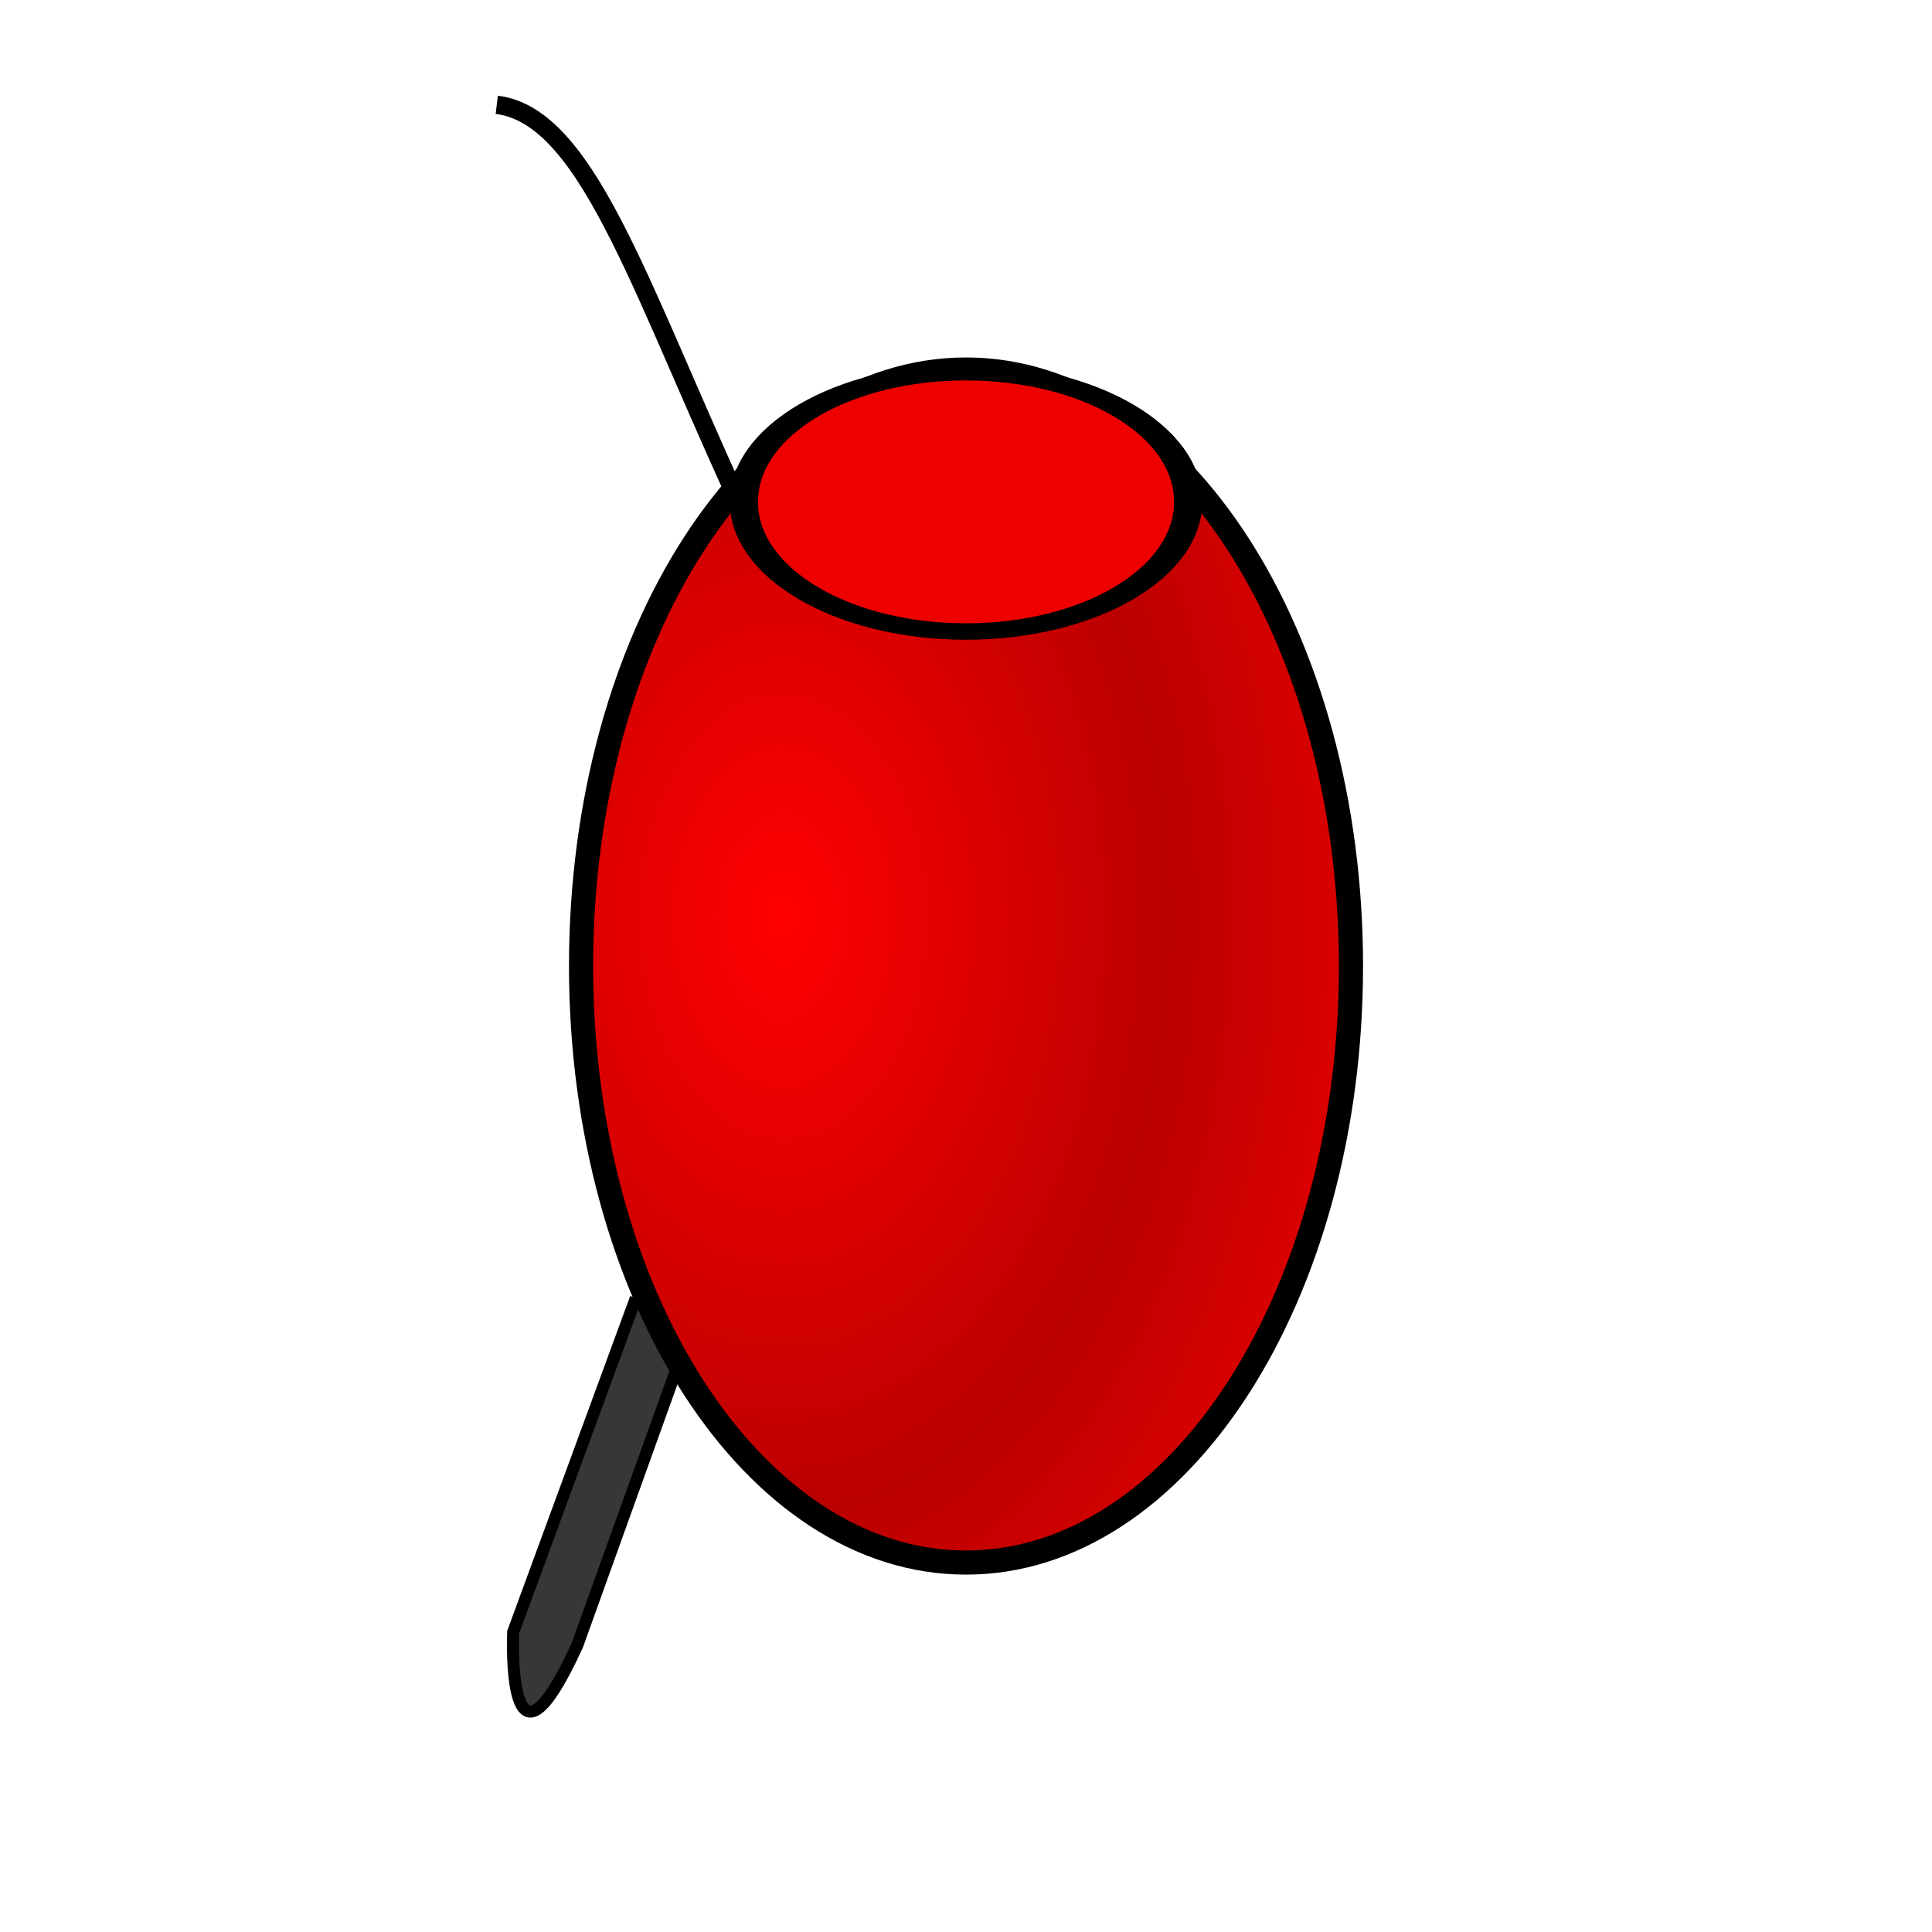
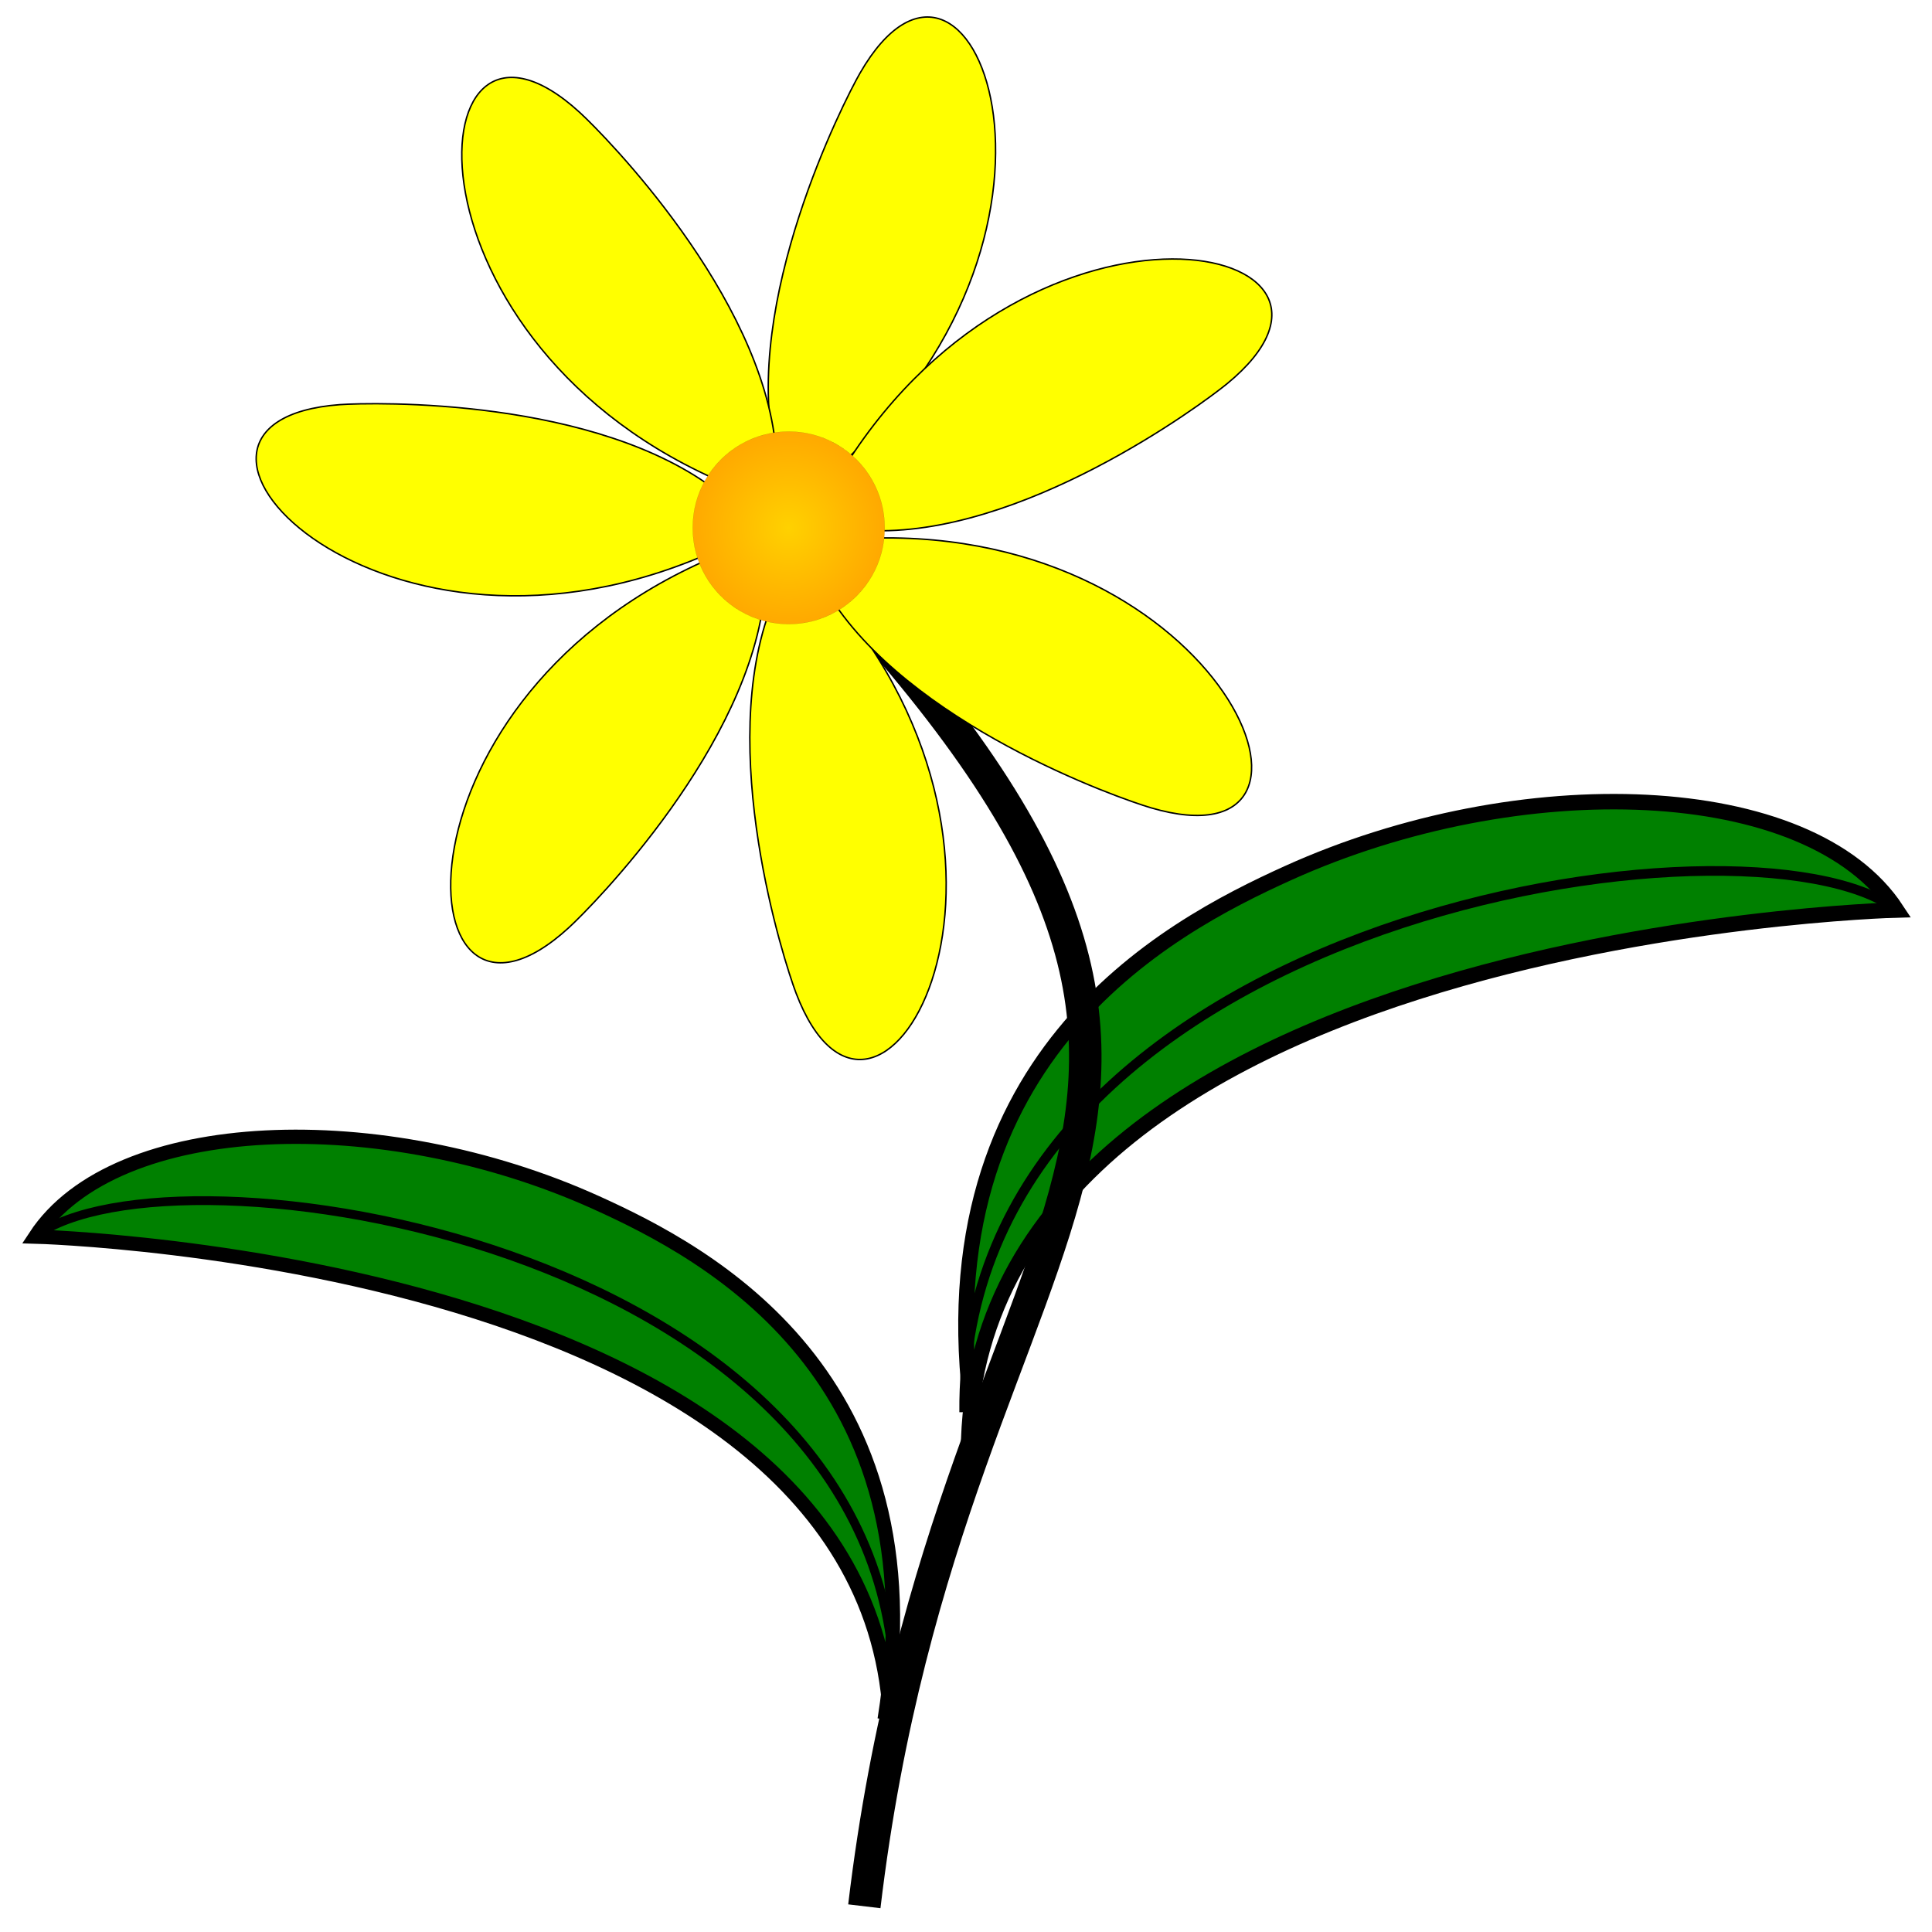
<svg xmlns="http://www.w3.org/2000/svg" xmlns:xlink="http://www.w3.org/1999/xlink" width="16" height="16" id="svg9679" version="1.0">
  <defs id="defs9681">
+     <linearGradient id="linearGradient4063">
+       <stop style="stop-color:#ffd100;stop-opacity:1;" offset="0" id="stop4065" />
+       <stop style="stop-color:#ffa900;stop-opacity:1;" offset="1" id="stop4067" />
+     </linearGradient>
+     <radialGradient xlink:href="#linearGradient4063" id="radialGradient4071" cx="318.571" cy="343.791" fx="318.571" fy="343.791" r="84.348" gradientUnits="userSpaceOnUse" />
    <linearGradient id="linearGradient10276">
      <stop id="stop10278" offset="0" style="stop-color:#ff0000;stop-opacity:1;" />
      <stop id="stop10280" offset="1" style="stop-color:#bb0000;stop-opacity:1;" />
    </linearGradient>
    <linearGradient id="linearGradient10202">
      <stop style="stop-color:#ff0000;stop-opacity:1;" offset="0" id="stop10204" />
      <stop style="stop-color:#bb0000;stop-opacity:1;" offset="1" id="stop10206" />
    </linearGradient>
-     <radialGradient xlink:href="#linearGradient10276" id="radialGradient10208" cx="6.156" cy="9.122" fx="6.156" fy="9.122" r="3.188" gradientTransform="matrix(1,0,0,1.549505,0,-5.158015)" gradientUnits="userSpaceOnUse" spreadMethod="reflect" />
+     <radialGradient xlink:href="#linearGradient4063" id="radialGradient4111" gradientUnits="userSpaceOnUse" cx="318.571" cy="343.791" fx="318.571" fy="343.791" r="84.348" />
+     <radialGradient xlink:href="#linearGradient4063" id="radialGradient4132" gradientUnits="userSpaceOnUse" cx="318.571" cy="343.791" fx="318.571" fy="343.791" r="84.348" />
+     <radialGradient xlink:href="#linearGradient4063" id="radialGradient4162" gradientUnits="userSpaceOnUse" cx="318.571" cy="343.791" fx="318.571" fy="343.791" r="84.348" />
  </defs>
  <g id="layer1">
-     <path style="fill:#000000;fill-opacity:0.785;fill-rule:evenodd;stroke:#000000;stroke-width:0.1;stroke-linecap:butt;stroke-linejoin:miter;stroke-miterlimit:4;stroke-dasharray:none;stroke-opacity:1" d="M 5.266,10.75 L 4.25,13.516 C 4.25,13.516 4.188,14.922 4.781,13.625 L 5.797,10.797" id="path10242" />
-     <path style="opacity:1;fill:url(#radialGradient10208);fill-opacity:1;fill-rule:evenodd;stroke:#000000;stroke-width:0.2;stroke-linecap:butt;stroke-linejoin:round;stroke-miterlimit:4;stroke-dasharray:none;stroke-dashoffset:0;stroke-opacity:1" id="path9691" d="M 10.859,9.387 A 3.188,4.94 0 1 1 4.483,9.387 A 3.188,4.94 0 1 1 10.859,9.387 z" transform="translate(0.329154,-1.386658)" />
-     <path style="opacity:1;fill:#ee0000;fill-opacity:1;fill-rule:evenodd;stroke:#000000;stroke-width:0.2;stroke-linecap:butt;stroke-linejoin:round;stroke-miterlimit:4;stroke-dasharray:none;stroke-dashoffset:0;stroke-opacity:1" id="path10238" d="M -4.062,5.297 A 1.578,1.578 0 1 1 -7.219,5.297 A 1.578,1.578 0 1 1 -4.062,5.297 z" transform="matrix(1.165365,0,0,0.6802163,14.57339,0.5532295)" />
-     <path style="fill:none;fill-rule:evenodd;stroke:#000000;stroke-width:0.152;stroke-linecap:butt;stroke-linejoin:miter;stroke-miterlimit:4;stroke-dasharray:none;stroke-opacity:1" d="M 6.249,4.439 C 5.337,2.523 4.902,0.965 4.114,0.868" id="path10244" />
+     <g id="g4147" transform="translate(-0.1520202,-1.4057646e-7)">
+       <path id="path2390" d="M 8.184,12.339 C 7.826,7.745 15.859,7.536 15.859,7.536 C 15.138,6.436 12.735,6.364 10.82,7.23 C 9.814,7.685 7.73,8.785 8.227,11.874" style="fill:#008000;fill-rule:evenodd;stroke:#000000;stroke-width:0.128;stroke-linecap:butt;stroke-linejoin:miter;stroke-miterlimit:4;stroke-dasharray:none;stroke-opacity:1" />
+       <path id="path3162" d="M 7.31,15.787 C 8.038,9.669 11.446,9.287 6.539,4.306" style="fill:none;fill-rule:evenodd;stroke:#000000;stroke-width:0.269;stroke-linecap:butt;stroke-linejoin:miter;stroke-miterlimit:4;stroke-dasharray:none;stroke-opacity:1" />
+       <path id="path3164" d="M 8.137,11.695 C 8.1,7.663 14.41,6.642 15.791,7.488" style="fill:none;fill-rule:evenodd;stroke:#000000;stroke-width:0.08;stroke-linecap:butt;stroke-linejoin:miter;stroke-miterlimit:4;stroke-dasharray:none;stroke-opacity:1" />
+       <path id="path3536" d="M 5.972,4.653 C 3.289,5.861 3.508,8.924 4.862,7.683 C 5.061,7.501 6.369,6.176 6.485,4.901" style="fill:#ffff00;fill-rule:evenodd;stroke:#000000;stroke-width:0.012px;stroke-linecap:butt;stroke-linejoin:miter;stroke-opacity:1" />
+       <path id="path3542" d="M 7.133,3.83 C 9.325,1.866 8.19,-0.987 7.274,0.606 C 7.14,0.839 6.294,2.498 6.569,3.748" style="fill:#ffff00;fill-rule:evenodd;stroke:#000000;stroke-width:0.012px;stroke-linecap:butt;stroke-linejoin:miter;stroke-opacity:1" />
+       <path id="path3544" d="M 6.063,3.962 C 3.381,2.753 3.6,-0.31 4.954,0.932 C 5.153,1.114 6.461,2.438 6.577,3.713" style="fill:#ffff00;fill-rule:evenodd;stroke:#000000;stroke-width:0.012px;stroke-linecap:butt;stroke-linejoin:miter;stroke-opacity:1" />
+       <path id="path3546" d="M 7.114,5.017 C 8.968,7.303 7.396,9.94 6.744,8.223 C 6.648,7.971 6.075,6.2 6.544,5.009" style="fill:#ffff00;fill-rule:evenodd;stroke:#000000;stroke-width:0.012px;stroke-linecap:butt;stroke-linejoin:miter;stroke-opacity:1" />
+       <path id="path3548" d="M 5.933,4.622 C 3.214,5.746 1.135,3.486 2.967,3.351 C 3.236,3.332 5.097,3.288 6.105,4.078" style="fill:#ffff00;fill-rule:evenodd;stroke:#000000;stroke-width:0.012px;stroke-linecap:butt;stroke-linejoin:miter;stroke-opacity:1" />
+       <path id="path3550" d="M 7.157,3.85 C 8.732,1.364 11.733,2.013 10.314,3.178 C 10.105,3.349 8.61,4.458 7.331,4.393" style="fill:#ffff00;fill-rule:evenodd;stroke:#000000;stroke-width:0.012px;stroke-linecap:butt;stroke-linejoin:miter;stroke-opacity:1" />
+       <path id="path3552" d="M 7.354,4.457 C 10.295,4.362 11.446,7.209 9.684,6.69 C 9.425,6.614 7.668,6 7.003,4.906" style="fill:#ffff00;fill-rule:evenodd;stroke:#000000;stroke-width:0.012px;stroke-linecap:butt;stroke-linejoin:miter;stroke-opacity:1" />
+       <path transform="matrix(9.4310894e-3,0,0,9.4310894e-3,3.679318,1.128846)" d="M 402.857,343.791 A 84.286,84.286 0 1 1 234.286,343.791 A 84.286,84.286 0 1 1 402.857,343.791 z" id="path3540" style="fill:url(#radialGradient4162);fill-opacity:1;fill-rule:evenodd;stroke:#000000;stroke-width:0.05;stroke-linecap:butt;stroke-linejoin:round;stroke-miterlimit:4;stroke-dasharray:none;stroke-dashoffset:0;stroke-opacity:1" />
+       <path id="path4113" d="M 7.517,14.668 C 7.847,10.434 0.444,10.241 0.444,10.241 C 1.108,9.227 3.323,9.161 5.088,9.959 C 6.015,10.378 7.936,11.392 7.478,14.24" style="fill:#008000;fill-rule:evenodd;stroke:#000000;stroke-width:0.118;stroke-linecap:butt;stroke-linejoin:miter;stroke-miterlimit:4;stroke-dasharray:none;stroke-opacity:1" />
+       <path id="path4115" d="M 7.56,14.074 C 7.594,10.358 1.779,9.417 0.506,10.197" style="fill:none;fill-rule:evenodd;stroke:#000000;stroke-width:0.073;stroke-linecap:butt;stroke-linejoin:miter;stroke-miterlimit:4;stroke-dasharray:none;stroke-opacity:1" />
+     </g>
  </g>
</svg>
